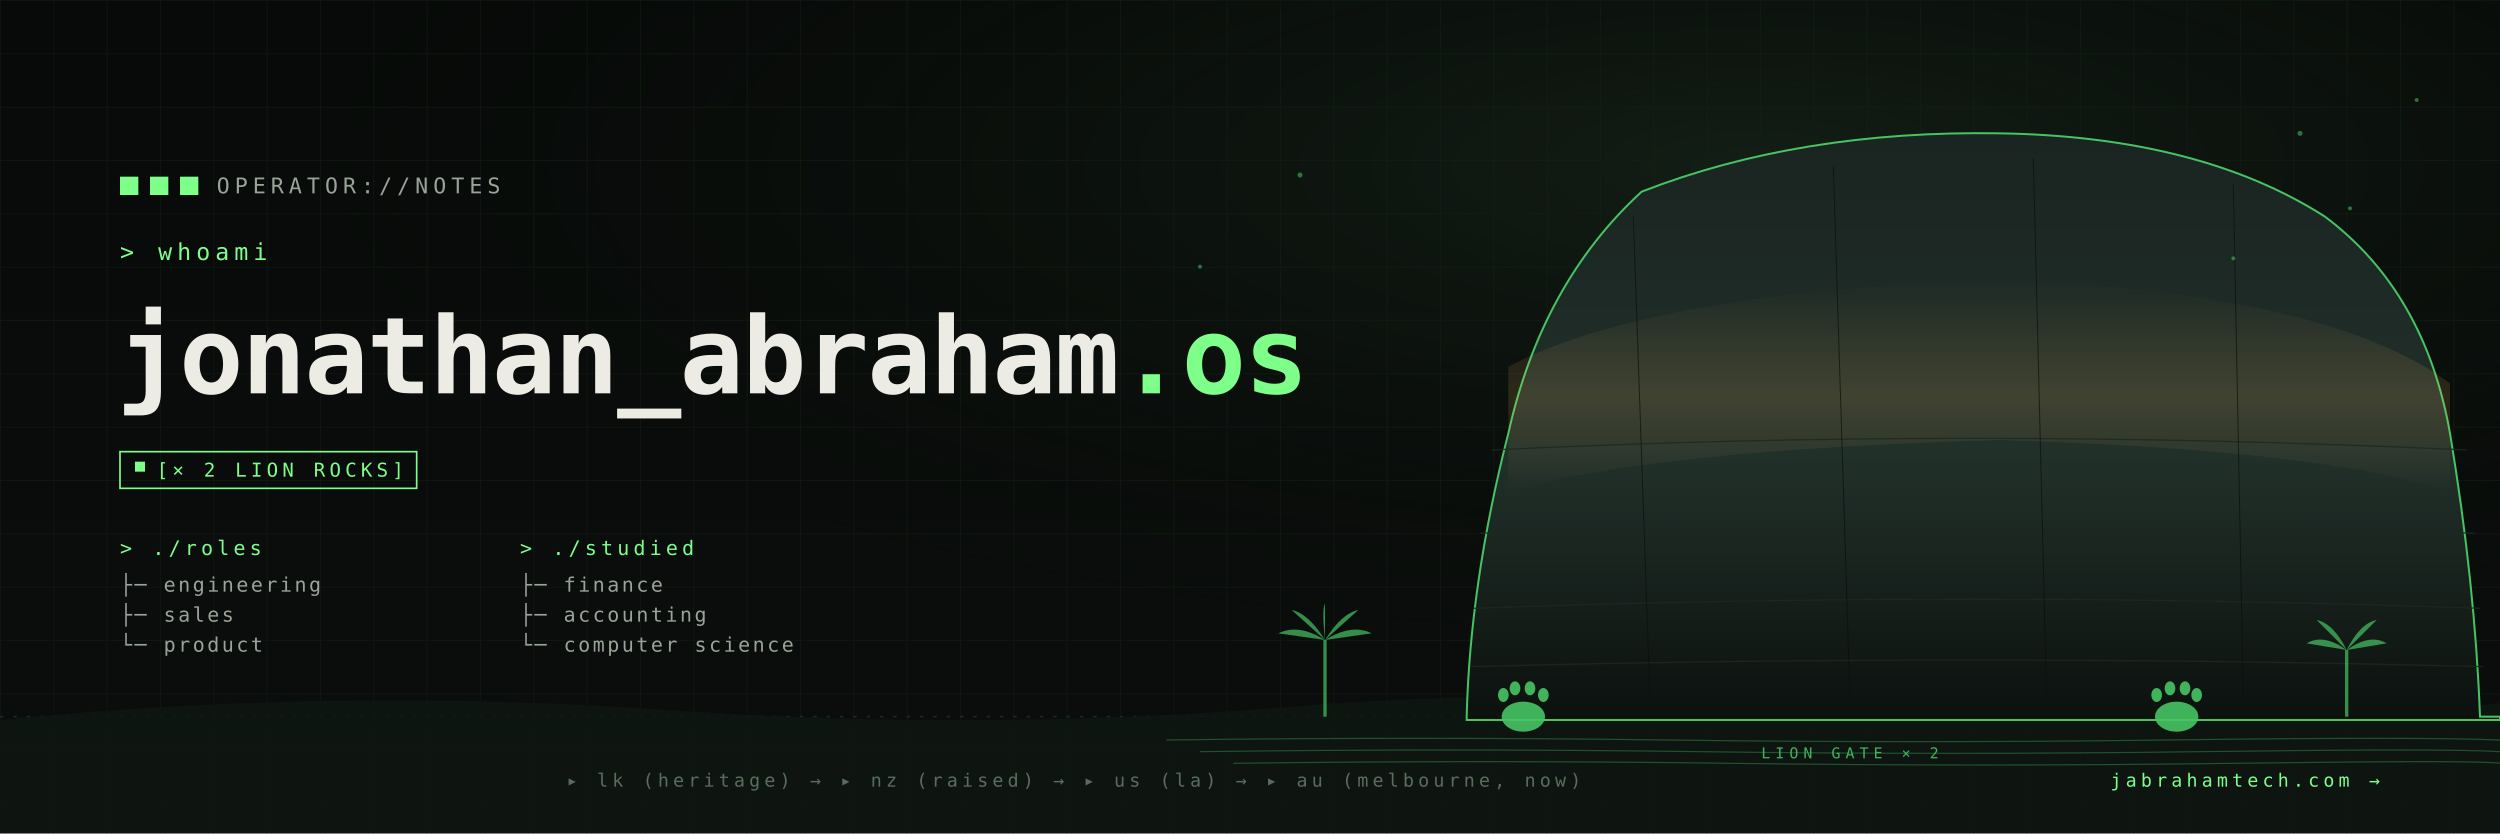
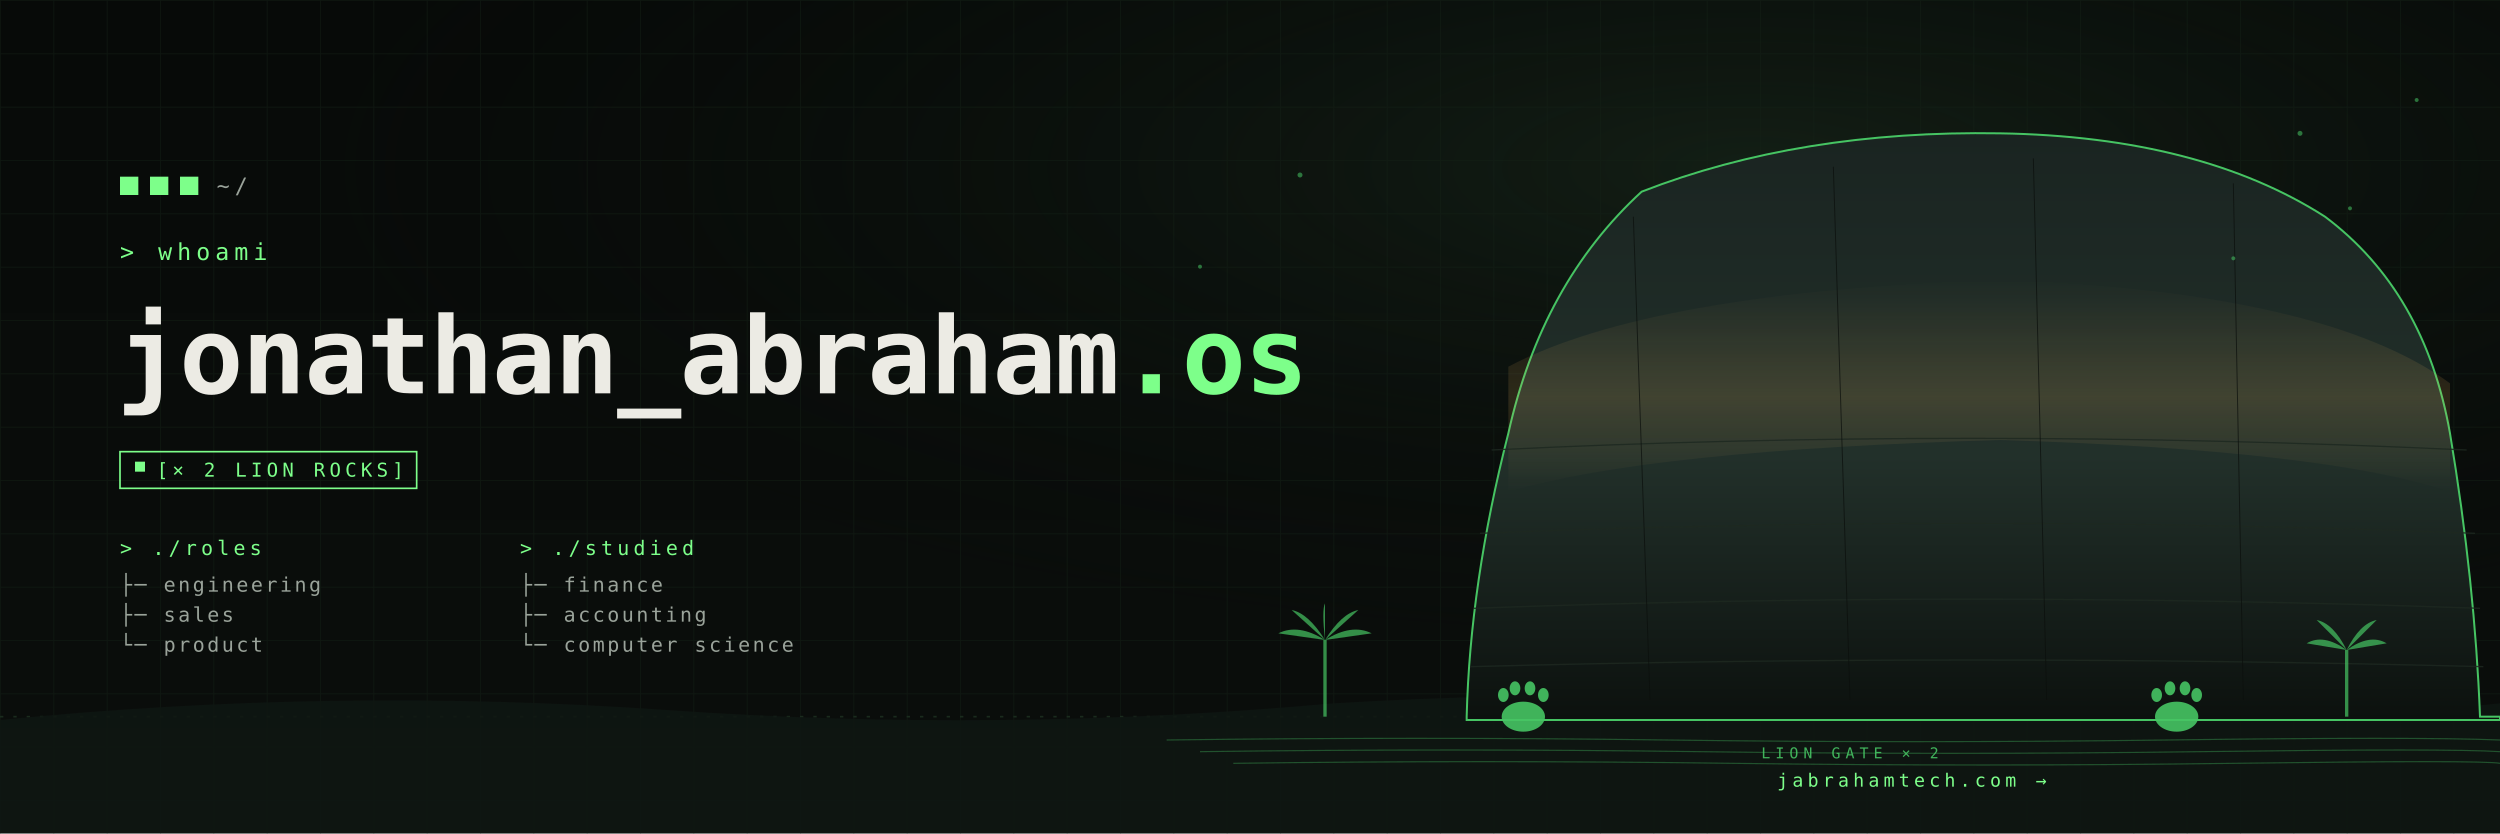
<svg xmlns="http://www.w3.org/2000/svg" viewBox="0 0 1500 500" width="1500" height="500" role="img" aria-label="X profile banner: jonathan_abraham.os terminal-style identity on the left, with a stylised silhouette of Sigiriya rock on the right and a green path of dots ascending to a summit flag.">
  <defs>
    <linearGradient id="bg" x1="0" x2="0" y1="0" y2="1">
      <stop offset="0%" stop-color="#070a08" />
      <stop offset="100%" stop-color="#0b0e0c" />
    </linearGradient>
    <pattern id="grid" width="32" height="32" patternUnits="userSpaceOnUse">
      <path d="M32 0H0V32" fill="none" stroke="#152017" stroke-width="1" />
    </pattern>
    <linearGradient id="rockFace" x1="0" x2="0" y1="0" y2="1">
      <stop offset="0%" stop-color="#1a2421" />
      <stop offset="55%" stop-color="#22302a" />
      <stop offset="100%" stop-color="#0c110e" />
    </linearGradient>
    <linearGradient id="rockGlow" x1="0" x2="0" y1="0" y2="1">
      <stop offset="0%" stop-color="#f5b860" stop-opacity="0" />
      <stop offset="55%" stop-color="#f5b860" stop-opacity="0.15" />
      <stop offset="100%" stop-color="#f5b860" stop-opacity="0" />
    </linearGradient>
    <radialGradient id="sky" cx="0.7" cy="0.2" r="0.6">
      <stop offset="0%" stop-color="#1a2b1d" stop-opacity="0.6" />
      <stop offset="100%" stop-color="#070a08" stop-opacity="0" />
    </radialGradient>
  </defs>
  <rect width="1500" height="500" fill="url(#bg)" />
  <rect width="1500" height="500" fill="url(#sky)" />
  <rect width="1500" height="500" fill="url(#grid)" opacity="0.55" />
  <line x1="0" y1="430" x2="1500" y2="430" stroke="#1a2b1d" stroke-width="1" stroke-dasharray="2,6" />
  <g fill="#0e1612" opacity="0.85">
    <path d="M 0 432 Q 200 412 400 426 Q 600 440 800 422 Q 1000 410 1200 428 Q 1350 438 1500 422 L 1500 500 L 0 500 Z" />
  </g>
  <g>
    <path d="       M 880 430       Q 882 350 905 260       Q 925 170 985 115       Q 1080 78 1200 80       Q 1320 82 1395 130       Q 1455 175 1470 260       Q 1485 350 1488 430       L 1500 430       L 1500 432       L 880 432       Z     " fill="url(#rockFace)" stroke="#46c463" stroke-width="1.2" />
    <path d="       M 905 220       Q 990 175 1200 168       Q 1395 175 1470 230       L 1470 295       Q 1395 270 1200 264       Q 990 270 905 295       Z     " fill="url(#rockGlow)" />
    <g stroke="#1d2820" stroke-width="0.8" fill="none" opacity="0.85">
      <path d="M 895 270 Q 1180 256 1480 270" />
      <path d="M 888 320 Q 1180 308 1485 320" />
      <path d="M 884 365 Q 1180 354 1488 365" />
      <path d="M 882 400 Q 1180 392 1490 400" />
    </g>
    <g stroke="#0a0e0b" stroke-width="0.6" fill="none" opacity="0.7">
      <path d="M 980 130 L 990 420" />
      <path d="M 1100 100 L 1110 420" />
      <path d="M 1220 95 L 1228 420" />
      <path d="M 1340 110 L 1346 420" />
    </g>
  </g>
  <g stroke="#46c463" stroke-width="0.7" fill="none" opacity="0.35">
    <path d="M 700 444 Q 850 442 1000 444 T 1300 444 T 1500 444" />
    <path d="M 720 451 Q 870 449 1020 451 T 1320 451 T 1500 451" />
    <path d="M 740 458 Q 890 456 1040 458 T 1340 458 T 1500 458" />
  </g>
  <g fill="#46c463" opacity="0.7">
    <g transform="translate(795, 430)">
      <line x1="0" y1="0" x2="0" y2="-46" stroke="#46c463" stroke-width="2" />
      <path d="M 0 -46 Q -16 -56 -28 -50" />
      <path d="M 0 -46 Q 16 -56 28 -50" />
      <path d="M 0 -46 Q -10 -62 -20 -64" />
      <path d="M 0 -46 Q 10 -62 20 -64" />
      <path d="M 0 -46 Q -2 -64 0 -68" />
    </g>
    <g transform="translate(1408, 430)">
      <line x1="0" y1="0" x2="0" y2="-40" stroke="#46c463" stroke-width="2" />
      <path d="M 0 -40 Q -14 -50 -24 -44" />
      <path d="M 0 -40 Q 14 -50 24 -44" />
      <path d="M 0 -40 Q -8 -56 -18 -58" />
      <path d="M 0 -40 Q 8 -56 18 -58" />
    </g>
  </g>
  <g fill="#46c463" opacity="0.9">
    <g transform="translate(900,420)">
      <ellipse cx="14" cy="10" rx="13" ry="9" />
      <ellipse cx="2" cy="-3" rx="3.2" ry="4.2" />
      <ellipse cx="9" cy="-7" rx="3.2" ry="4.2" />
      <ellipse cx="18" cy="-7" rx="3.2" ry="4.2" />
      <ellipse cx="26" cy="-3" rx="3.2" ry="4.2" />
    </g>
    <g transform="translate(1320,420)">
      <ellipse cx="-14" cy="10" rx="13" ry="9" />
      <ellipse cx="-2" cy="-3" rx="3.2" ry="4.2" />
      <ellipse cx="-9" cy="-7" rx="3.2" ry="4.2" />
      <ellipse cx="-18" cy="-7" rx="3.2" ry="4.2" />
      <ellipse cx="-26" cy="-3" rx="3.2" ry="4.2" />
    </g>
    <text x="1110" y="455" font-family="ui-monospace, Menlo, Consolas, 'JetBrains Mono', monospace" font-size="9" fill="#46c463" letter-spacing="3" text-anchor="middle">LION GATE  ×  2</text>
  </g>
  <g fill="#46c463" opacity="0.55">
    <circle cx="1380" cy="80" r="1.5" />
    <circle cx="1410" cy="125" r="1.2" />
    <circle cx="1340" cy="155" r="1.2" />
    <circle cx="1450" cy="60" r="1.2" />
    <circle cx="780" cy="105" r="1.5" />
    <circle cx="720" cy="160" r="1.2" />
  </g>
  <g transform="translate(72,118)" font-family="ui-monospace, Menlo, Consolas, 'JetBrains Mono', monospace" fill="#cfe9d3">
    <g fill="#7dff8a">
      <rect x="0" y="-12" width="11" height="11" />
      <rect x="18" y="-12" width="11" height="11" />
      <rect x="36" y="-12" width="11" height="11" />
    </g>
-     <text x="58" y="-2" font-size="13" fill="#9aa39a" letter-spacing="3">OPERATOR://NOTES</text>
+     <text x="58" y="-2" font-size="13" fill="#9aa39a" letter-spacing="3">~/</text>
    <text x="0" y="38" font-size="14" fill="#7dff8a" letter-spacing="3">&gt; whoami</text>
    <text x="-2" y="118" font-size="64" font-weight="700" fill="#ecebe4" letter-spacing="-1">jonathan_abraham<tspan fill="#7dff8a">.os</tspan>
    </text>
    <g transform="translate(0, 168)" font-size="11.5" letter-spacing="2.5">
      <rect x="0" y="-15" width="178" height="22" fill="none" stroke="#7dff8a" />
      <rect x="9" y="-9" width="6" height="6" fill="#7dff8a" />
      <text x="22" y="0" fill="#7dff8a">[× 2 LION ROCKS]</text>
    </g>
    <g transform="translate(0, 215)" font-size="12">
      <text x="0" y="0" fill="#7dff8a" letter-spacing="2.5">&gt; ./roles</text>
      <text x="0" y="22" fill="#9aa39a" letter-spacing="1.5">├─ engineering</text>
      <text x="0" y="40" fill="#9aa39a" letter-spacing="1.5">├─ sales</text>
      <text x="0" y="58" fill="#9aa39a" letter-spacing="1.5">└─ product</text>
      <text x="240" y="0" fill="#7dff8a" letter-spacing="2.5">&gt; ./studied</text>
      <text x="240" y="22" fill="#9aa39a" letter-spacing="1.5">├─ finance</text>
      <text x="240" y="40" fill="#9aa39a" letter-spacing="1.5">├─ accounting</text>
      <text x="240" y="58" fill="#9aa39a" letter-spacing="1.5">└─ computer science</text>
    </g>
  </g>
-   <g transform="translate(340, 472)" font-family="ui-monospace, Menlo, Consolas, 'JetBrains Mono', monospace" font-size="11" fill="#5a6d5d">
-     <text letter-spacing="2.5">▸ lk (heritage)  →  ▸ nz (raised)  →  ▸ us (la)  →  ▸ au (melbourne, now)</text>
-   </g>
-   <g transform="translate(1428, 472)" font-family="ui-monospace, Menlo, Consolas, 'JetBrains Mono', monospace" font-size="11" fill="#7dff8a" text-anchor="end">
+   <g transform="translate(1228, 472)" font-family="ui-monospace, Menlo, Consolas, 'JetBrains Mono', monospace" font-size="11" fill="#7dff8a" text-anchor="end">
    <text letter-spacing="2.5">jabrahamtech.com →</text>
  </g>
</svg>
